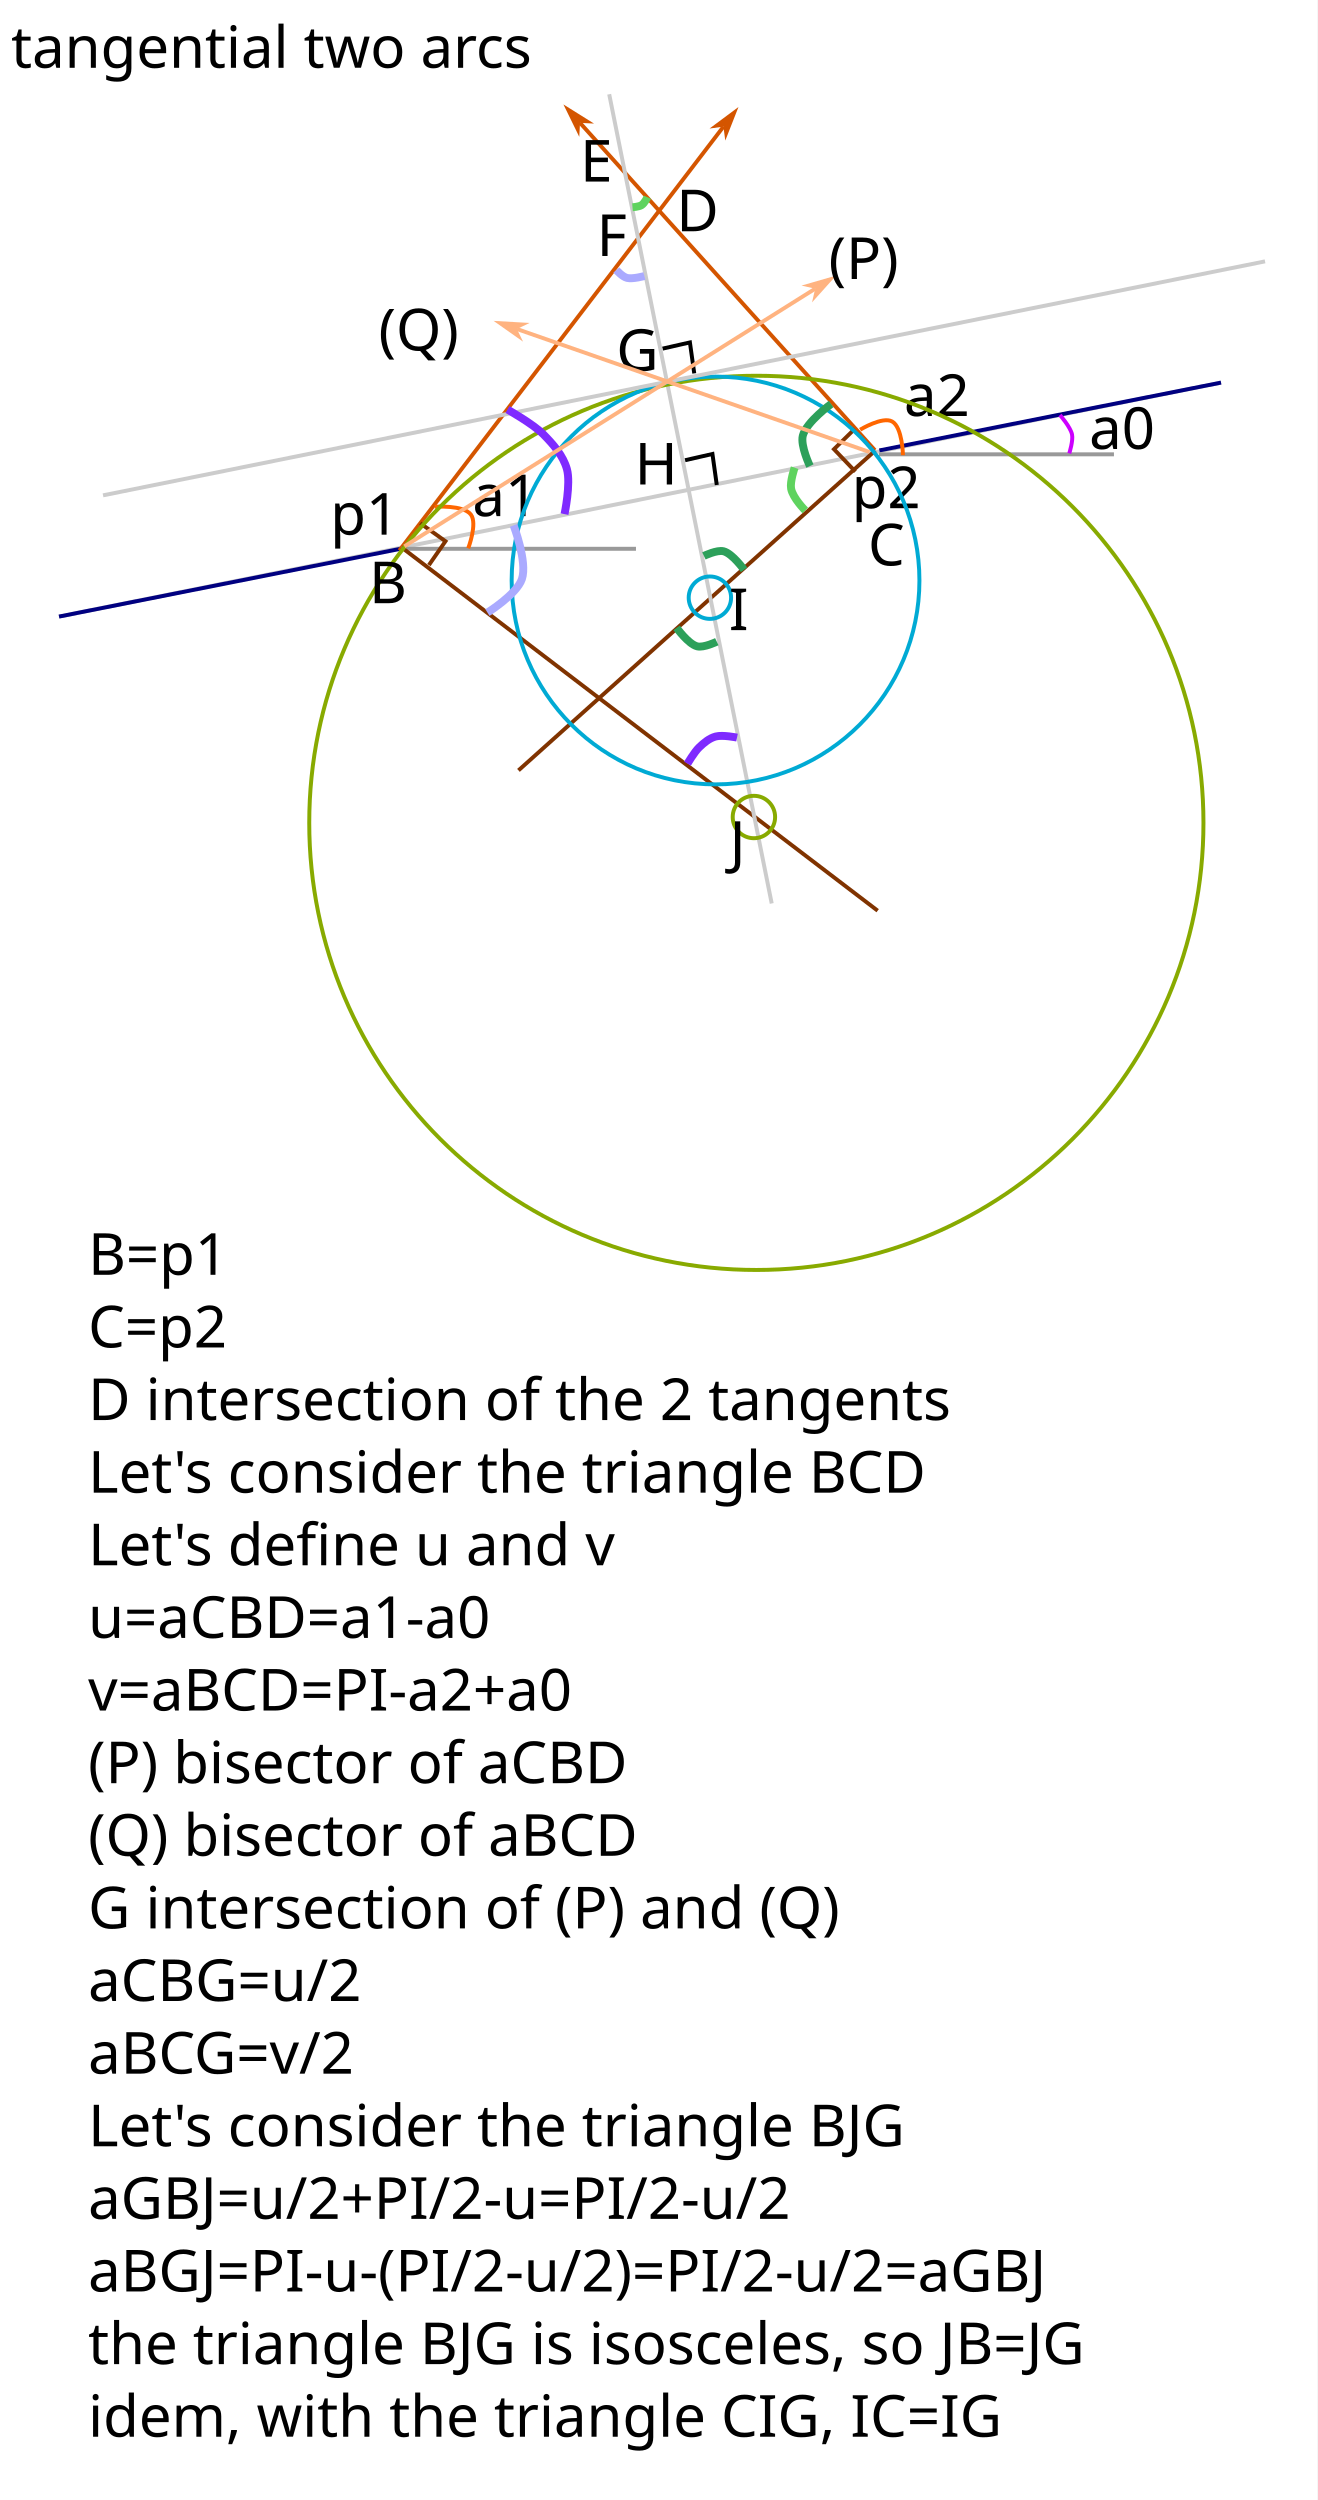
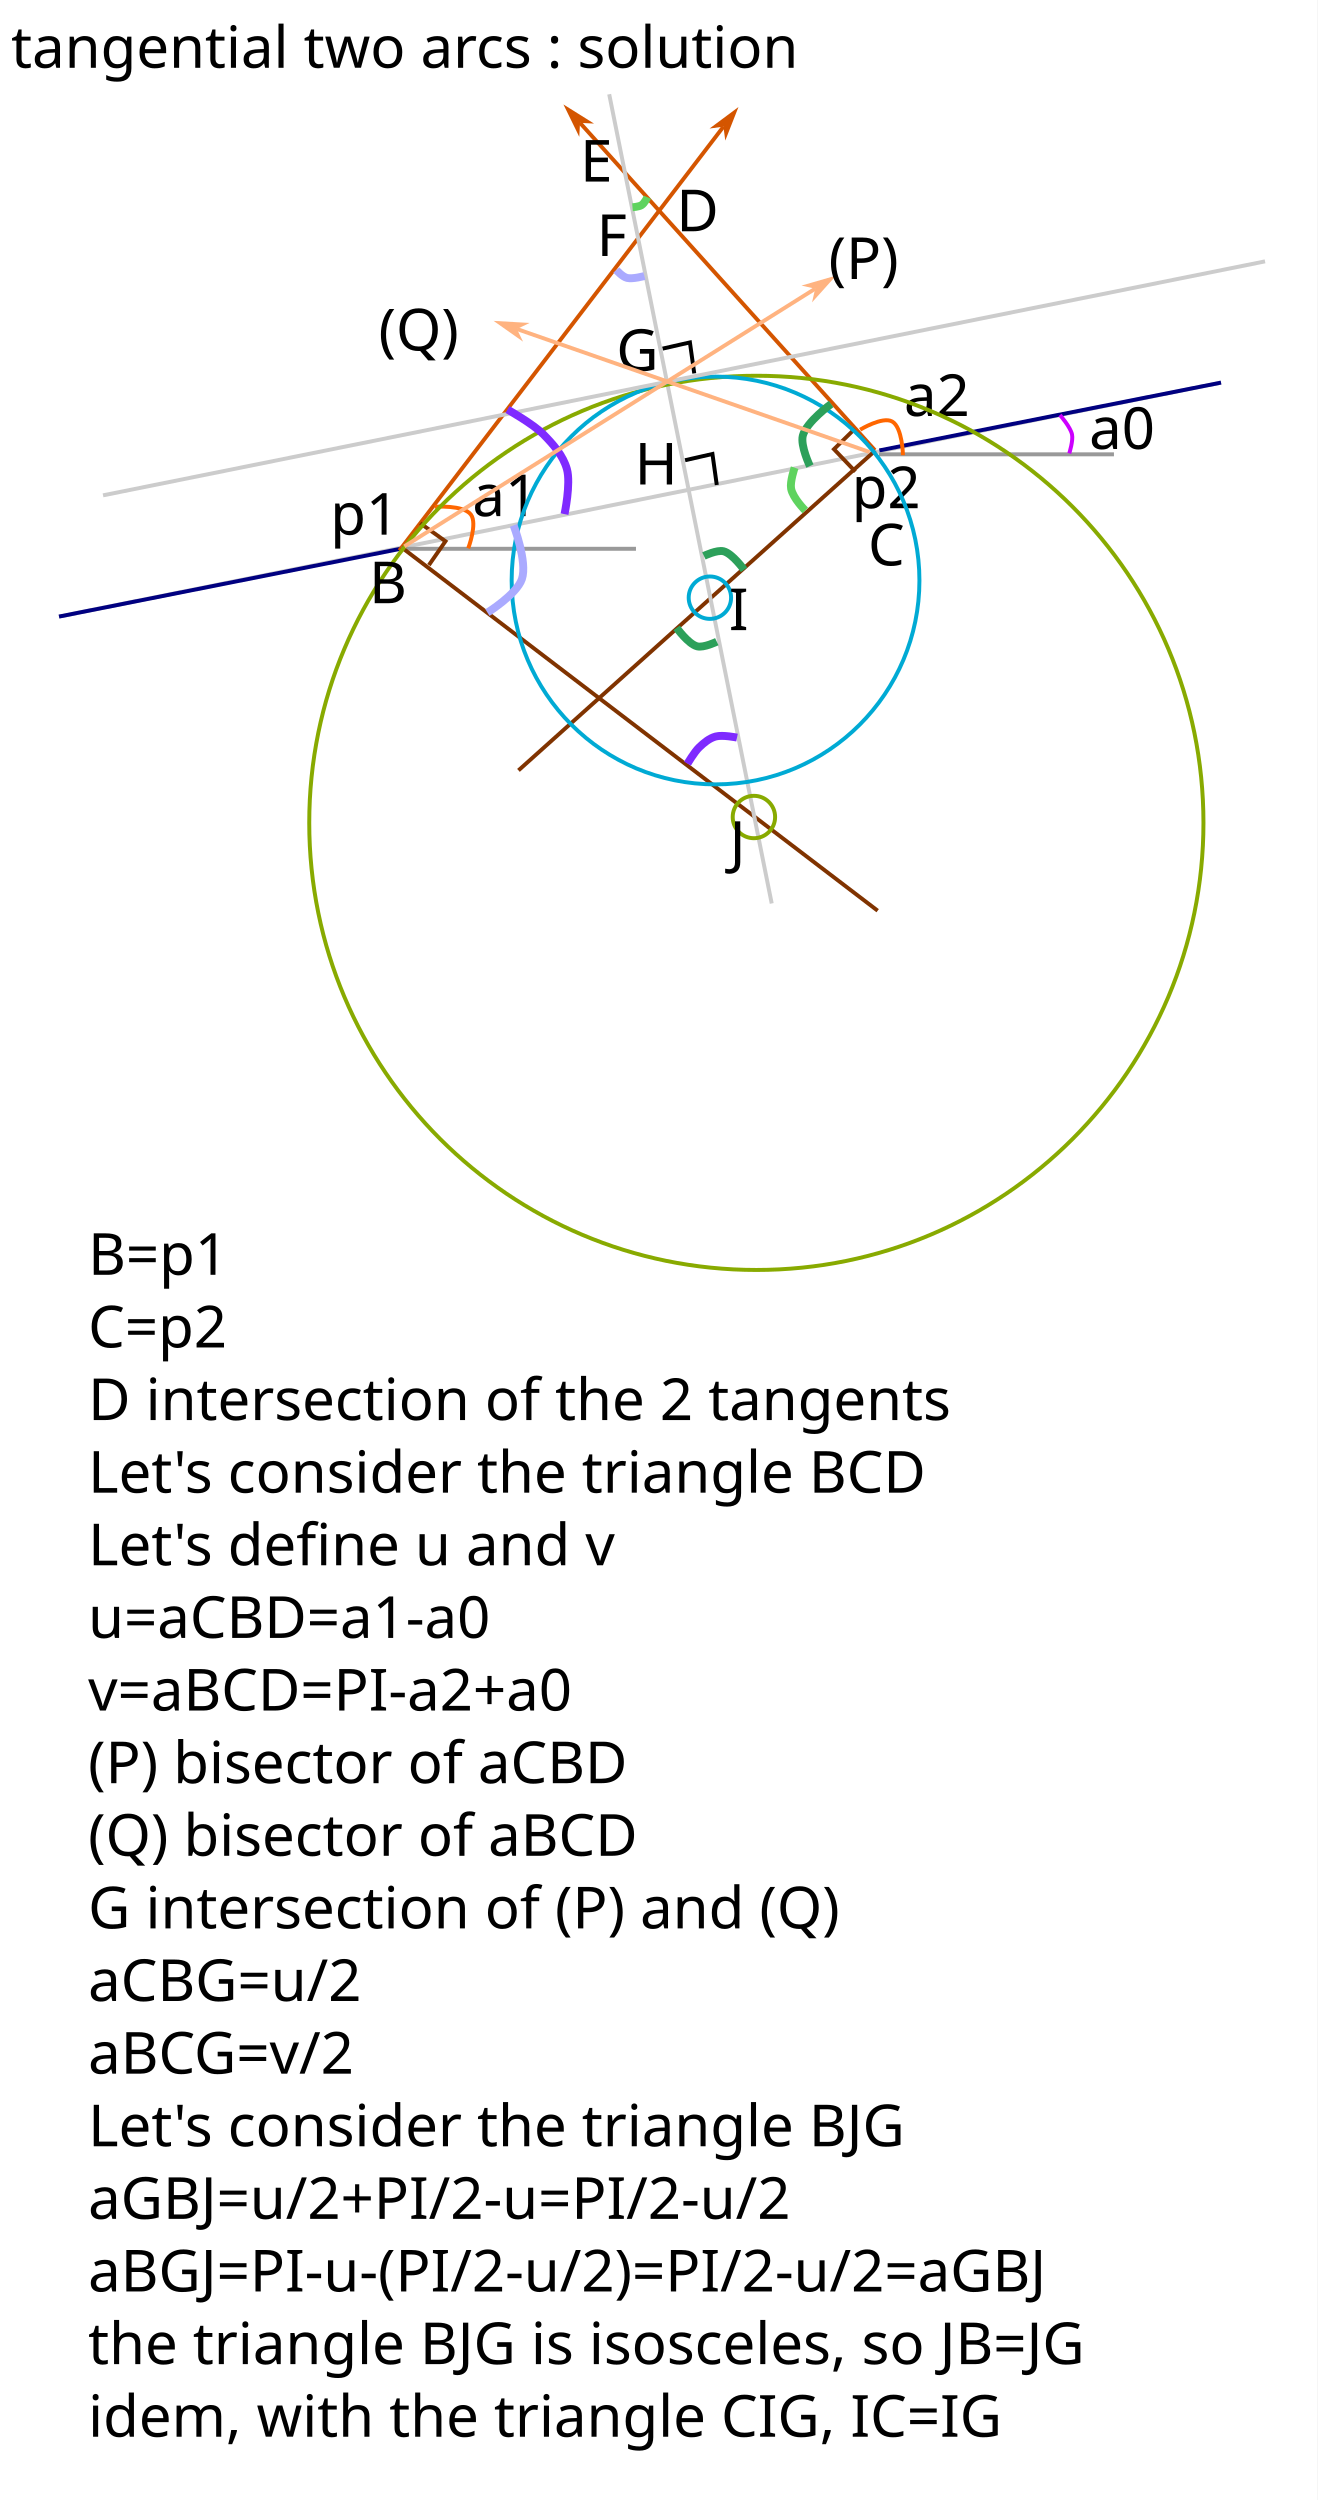
<svg xmlns="http://www.w3.org/2000/svg" width="332.578" height="631.14" viewBox="0 0 87.995 166.989">
  <defs>
    <path id="u" d="M32.214 7060.17h47.431v43.933H32.214z" />
    <path id="t" d="M24.473 7022.655H75.35v32.073H24.473z" />
    <path id="s" d="M320.226 7078.148h42.537v34.444h-42.537z" />
    <path id="p" d="M143.351 7257.272h304.324v352.593H143.351z" />
    <path id="o" d="M232.719 7297.227h57.104v35.177h-57.104z" />
    <path id="n" d="M187.797 7320.17h38.33v21.953h-38.33z" />
    <path id="m" d="M182.427 7262.024h59.86v30.115h-59.86z" />
    <path id="l" d="M338.679 7317.349h60.086v43.565h-60.086z" />
    <path id="k" d="M250.803 7323.421h70.071v42.662h-70.071z" />
    <path id="j" d="M161.472 7321.221h63.387v21.359h-63.387z" />
    <path id="i" d="M282.653 7265.857h93.989v49.996h-93.989z" />
    <path id="h" d="M174.255 7268.495h84.408v60.165h-84.408z" />
    <path id="g" d="M369.273 7099.241h39.346v22.231h-39.346z" />
    <path id="b" d="M216.306 6731.907h47.567v21.466h-47.567z" />
    <path id="c" d="M155.641 6737.967h38.968v33.484h-38.968z" />
    <path id="d" d="M321.581 6735.533h51.929v33.178h-51.929z" />
    <path id="e" d="M216.306 6731.907h47.567v21.466h-47.567z" />
    <path id="f" d="M134.381 6781.707h288.51v49.48h-288.51z" />
    <marker id="a" markerHeight="5" markerWidth="8.75" orient="auto-start-reverse" preserveAspectRatio="xMidYMid" refX="0" refY="0" style="overflow:visible" viewBox="0 0 8.75 5">
      <path d="m0 0 5-5-17.5 5L5 5Z" style="fill:context-stroke;fill-rule:evenodd;stroke:none" transform="scale(-.5)" />
    </marker>
    <marker id="q" markerHeight="5" markerWidth="8.75" orient="auto-start-reverse" preserveAspectRatio="xMidYMid" refX="0" refY="0" style="overflow:visible" viewBox="0 0 8.75 5">
      <path d="m0 0 5-5-17.5 5L5 5Z" style="fill:context-stroke;fill-rule:evenodd;stroke:none" transform="scale(-.5)" />
    </marker>
    <marker id="r" markerHeight="5" markerWidth="8.75" orient="auto-start-reverse" preserveAspectRatio="xMidYMid" refX="0" refY="0" style="overflow:visible" viewBox="0 0 8.75 5">
      <path d="m0 0 5-5-17.5 5L5 5Z" style="fill:context-stroke;fill-rule:evenodd;stroke:none" transform="scale(-.5)" />
    </marker>
  </defs>
  <g transform="translate(-32.022 -1826.315)">
    <path d="M32.155 1826.447h87.73v166.725h-87.73z" style="fill:#fff;stroke:#fff;stroke-width:.265" />
    <path d="m76.277 1849.602 1.828-.415.29 2.069" style="fill:none;stroke:#000;stroke-width:.265px;stroke-linecap:butt;stroke-linejoin:miter;stroke-opacity:1" />
    <path d="m35.964 1867.499 77.617-15.63" style="fill:none;stroke:#ccc;stroke-width:.265px;stroke-linecap:butt;stroke-linejoin:miter;stroke-opacity:1" />
    <path d="m35.964 1867.499 22.82-4.53M90.762 1856.4l22.82-4.53" style="fill:none;stroke:navy;stroke-width:.265px;stroke-linecap:butt;stroke-linejoin:miter;stroke-opacity:1" />
    <path d="m58.697 1863.083 21.647-28.307" style="fill:none;stroke:#d45500;stroke-width:.265px;stroke-linecap:butt;stroke-linejoin:miter;stroke-opacity:1;marker-end:url(#a)" />
    <path d="m90.461 1856.387-19.697-21.867" style="fill:none;stroke:#d45500;stroke-width:.265px;stroke-linecap:butt;stroke-linejoin:miter;stroke-opacity:1;marker-end:url(#a)" />
    <path d="M58.809 1862.971h15.694M90.736 1856.662h15.694" style="fill:none;stroke:#999;stroke-width:.265px;stroke-linecap:butt;stroke-linejoin:miter;stroke-opacity:1" />
    <path d="M61.057 1860.166s1.927-.14 2.419.522c.45.605-.18 2.254-.18 2.254" style="fill:none;stroke:#f60;stroke-width:.265px;stroke-linecap:butt;stroke-linejoin:miter;stroke-opacity:1" />
    <text xml:space="preserve" style="font-size:14.667px;line-height:1.25;font-family:sans-serif;white-space:pre;shape-inside:url(#b);display:inline" transform="matrix(.26458 0 0 .26458 6.343 76.231)">
      <tspan x="216.307" y="6744.883">a1</tspan>
    </text>
    <text xml:space="preserve" style="font-size:14.667px;line-height:1.25;font-family:sans-serif;white-space:pre;shape-inside:url(#c);display:inline" transform="matrix(.26458 0 0 .26458 12.9 75.862)">
      <tspan x="155.641" y="6750.943">p1</tspan>
    </text>
    <text xml:space="preserve" style="font-size:14.667px;line-height:1.25;font-family:sans-serif;white-space:pre;shape-inside:url(#d);display:inline" transform="matrix(.26458 0 0 .26458 3.826 74.738)">
      <tspan x="321.582" y="6748.51">p2</tspan>
    </text>
    <path d="M89.475 1855.017s1.491-.905 2.135-.55c.69.38.726 2.253.726 2.253" style="fill:none;stroke:#f60;stroke-width:.265px;stroke-linecap:butt;stroke-linejoin:miter;stroke-opacity:1" />
    <text xml:space="preserve" style="font-size:14.667px;line-height:1.25;font-family:sans-serif;white-space:pre;shape-inside:url(#e);display:inline" transform="matrix(.26458 0 0 .26458 35.171 69.541)">
      <tspan x="216.307" y="6744.883">a2</tspan>
    </text>
    <path d="m90.646 1887.146-31.799-24.267" style="fill:none;stroke:#803300;stroke-width:.265px;stroke-linecap:butt;stroke-linejoin:miter;stroke-opacity:1" />
    <path d="m90.485 1856.41-23.832 21.363M60.091 1861.263l1.686 1.205-1.107 1.593M89.158 1857.818l-1.43-1.499 1.386-1.358" style="fill:none;stroke:#803300;stroke-width:.265px;stroke-linecap:butt;stroke-linejoin:miter;stroke-opacity:1" />
    <text xml:space="preserve" style="font-size:14.667px;line-height:1.25;font-family:sans-serif;white-space:pre;shape-inside:url(#f);display:inline" transform="matrix(.26458 0 0 .26458 -2.791 33.104)">
-       <tspan x="134.381" y="6794.684">tangential two arcs</tspan>
+       <tspan x="134.381" y="6794.684">tangential two arcs : solution</tspan>
    </text>
    <path d="m72.714 1832.61 10.855 54.052" style="fill:none;stroke:#ccc;stroke-width:.265px;stroke-linecap:butt;stroke-linejoin:miter;stroke-opacity:1" />
    <path d="m77.782 1857.055 1.828-.416.29 2.07" style="fill:none;stroke:#000;stroke-width:.265px;stroke-linecap:butt;stroke-linejoin:miter;stroke-opacity:1" />
    <circle cx="82.543" cy="1881.278" r="29.865" style="fill:none;stroke:#8a0;stroke-width:.265" />
    <circle cx="79.817" cy="1865.089" r="13.619" style="fill:none;stroke:#00aad4;stroke-width:.265" />
    <circle cx="82.38" cy="1880.888" r="1.416" style="fill:none;stroke:#8a0;stroke-width:.265" />
    <path d="m38.904 1859.401 77.618-15.629" style="fill:none;stroke:#ccc;stroke-width:.265px;stroke-linecap:butt;stroke-linejoin:miter;stroke-opacity:1" />
    <circle cx="79.44" cy="1866.237" r="1.416" style="fill:none;stroke:#00aad4;stroke-width:.265" />
    <path d="M102.822 1854.035s.703.8.807 1.3c.087.416-.184 1.264-.184 1.264" style="fill:none;stroke:#c0f;stroke-width:.265px;stroke-linecap:butt;stroke-linejoin:miter;stroke-opacity:1" />
    <text xml:space="preserve" style="font-size:14.667px;line-height:1.25;font-family:sans-serif;white-space:pre;shape-inside:url(#g);display:inline" transform="matrix(.26458 0 0 .26458 7.07 -25.447)">
      <tspan x="369.273" y="7112.217">a0</tspan>
    </text>
    <text xml:space="preserve" style="font-size:14.667px;line-height:1.25;font-family:sans-serif;white-space:pre;shape-inside:url(#h);display:inline" transform="matrix(.26458 0 0 .26458 10.57 -59.928)">
      <tspan x="174.256" y="7281.473">B</tspan>
    </text>
    <text xml:space="preserve" style="font-size:14.667px;line-height:1.25;font-family:sans-serif;white-space:pre;shape-inside:url(#i);display:inline" transform="matrix(.26458 0 0 .26458 15.216 -61.75)">
      <tspan x="282.652" y="7278.834">C</tspan>
    </text>
    <text xml:space="preserve" style="font-size:14.667px;line-height:1.25;font-family:sans-serif;white-space:pre;shape-inside:url(#j);display:inline" transform="matrix(.26458 0 0 .26458 34.477 -98.721)">
      <tspan x="161.473" y="7334.197">D</tspan>
    </text>
    <text xml:space="preserve" style="font-size:14.667px;line-height:1.25;font-family:sans-serif;white-space:pre;shape-inside:url(#k);display:inline" transform="matrix(.26458 0 0 .26458 4.414 -102.622)">
      <tspan x="250.803" y="7336.399">E</tspan>
    </text>
    <text xml:space="preserve" style="font-size:14.667px;line-height:1.25;font-family:sans-serif;white-space:pre;shape-inside:url(#l);display:inline" transform="matrix(.26458 0 0 .26458 -17.732 -96.044)">
      <tspan x="338.68" y="7330.324">F</tspan>
    </text>
    <text xml:space="preserve" style="font-size:14.667px;line-height:1.25;font-family:sans-serif;white-space:pre;shape-inside:url(#m);display:inline" transform="matrix(.26458 0 0 .26458 24.922 -73.728)">
      <tspan x="182.426" y="7275">G</tspan>
    </text>
    <text xml:space="preserve" style="font-size:14.667px;line-height:1.25;font-family:sans-serif;white-space:pre;shape-inside:url(#n);display:inline" transform="matrix(.26458 0 0 .26458 24.726 -81.528)">
      <tspan x="187.797" y="7333.146">H</tspan>
    </text>
    <text xml:space="preserve" style="font-size:14.667px;line-height:1.25;font-family:sans-serif;white-space:pre;shape-inside:url(#o);display:inline" transform="matrix(.26458 0 0 .26458 19.131 -65.73)">
      <tspan x="232.719" y="7310.203">I</tspan>
    </text>
    <text xml:space="preserve" style="font-size:14.667px;line-height:1.25;font-family:sans-serif;white-space:pre;shape-inside:url(#p);display:inline" transform="matrix(.26458 0 0 .26458 -.02 -12.095)">
      <tspan x="143.352" y="7270.248">B=p1
</tspan>
      <tspan x="143.352" y="7288.582">C=p2
</tspan>
      <tspan x="143.352" y="7306.915">D intersection of the 2 tangents
</tspan>
      <tspan x="143.352" y="7325.249">Let's consider the triangle BCD
</tspan>
      <tspan x="143.352" y="7343.582">Let's define u and v
</tspan>
      <tspan x="143.352" y="7361.916">u=aCBD=a1-a0
</tspan>
      <tspan x="143.352" y="7380.249">v=aBCD=PI-a2+a0
</tspan>
      <tspan x="143.352" y="7398.583">(P) bisector of aCBD
</tspan>
      <tspan x="143.352" y="7416.916">(Q) bisector of aBCD
</tspan>
      <tspan x="143.352" y="7435.249">G intersection of (P) and (Q)
</tspan>
      <tspan x="143.352" y="7453.583">aCBG=u/2
</tspan>
      <tspan x="143.352" y="7471.917">aBCG=v/2
</tspan>
      <tspan x="143.352" y="7490.25">Let's consider the triangle BJG
</tspan>
      <tspan x="143.352" y="7508.583">aGBJ=u/2+PI/2-u=PI/2-u/2
</tspan>
      <tspan x="143.352" y="7526.917">aBGJ=PI-u-(PI/2-u/2)=PI/2-u/2=aGBJ
</tspan>
      <tspan x="143.352" y="7545.251">the triangle BJG is isosceles, so JB=JG
</tspan>
      <tspan x="143.352" y="7563.584">idem, with the triangle CIG, IC=IG
</tspan>
    </text>
    <path d="M69.73 1860.656s.43-2.036.161-3.002c-.252-.909-.924-1.671-1.587-2.34-.681-.686-2.387-1.645-2.387-1.645" style="fill:none;stroke:#7f2aff;stroke-width:.529;stroke-linecap:butt;stroke-linejoin:miter;stroke-opacity:1" />
    <path d="M66.327 1861.406s.94 2.44.556 3.587c-.34 1.015-2.302 2.238-2.302 2.238" style="fill:none;stroke:#aaf;stroke-width:.529;stroke-linecap:butt;stroke-linejoin:miter;stroke-opacity:1" />
    <path d="M81.252 1875.583s-.963-.197-1.42-.074c-.43.115-.791.422-1.108.725-.325.311-.779 1.09-.779 1.09" style="fill:none;stroke:#7f2aff;stroke-width:.529;stroke-linecap:butt;stroke-linejoin:miter;stroke-opacity:1" />
    <path d="M75.065 1844.753s-.784.216-1.153.127c-.327-.078-.72-.53-.72-.53" style="fill:none;stroke:#aaf;stroke-width:.529;stroke-linecap:butt;stroke-linejoin:miter;stroke-opacity:1" />
    <path d="M87.536 1853.3s-1.656 1.2-1.89 2.117c-.171.673.475 2.029.475 2.029" style="fill:none;stroke:#2ca05a;stroke-width:.529;stroke-linecap:butt;stroke-linejoin:miter;stroke-opacity:1" />
    <path d="M85.809 1860.412s-.829-.827-.945-1.459c-.086-.464.237-1.4.237-1.4" style="fill:none;stroke:#5fd35f;stroke-width:.529;stroke-linecap:butt;stroke-linejoin:miter;stroke-opacity:1" />
    <path d="M81.724 1864.376s-.777-1.086-1.37-1.239c-.436-.112-1.314.311-1.314.311" style="fill:none;stroke:#2ca05a;stroke-width:.529;stroke-linecap:butt;stroke-linejoin:miter;stroke-opacity:1" />
    <path d="M75.264 1839.485s-.176.404-.403.54c-.166.1-.591.135-.591.135" style="fill:none;stroke:#5fd35f;stroke-width:.529;stroke-linecap:butt;stroke-linejoin:miter;stroke-opacity:1" />
    <path d="M77.218 1868.249s.777 1.085 1.37 1.238c.436.113 1.314-.31 1.314-.31" style="fill:none;stroke:#2ca05a;stroke-width:.529;stroke-linecap:butt;stroke-linejoin:miter;stroke-opacity:1" />
    <path d="m59.032 1862.809 27.44-17.21" style="fill:none;stroke:#ffb380;stroke-width:.265px;stroke-linecap:butt;stroke-linejoin:miter;stroke-opacity:1;marker-end:url(#q)" />
    <path d="m90.104 1856.51-23.552-8.217" style="fill:none;stroke:#ffb380;stroke-width:.265px;stroke-linecap:butt;stroke-linejoin:miter;stroke-opacity:1;marker-end:url(#r)" />
    <text xml:space="preserve" style="font-size:14.667px;line-height:1.25;font-family:sans-serif;white-space:pre;shape-inside:url(#s)" transform="matrix(.26458 0 0 .26458 -3.964 7.774)">
      <tspan x="320.227" y="7091.125">J</tspan>
    </text>
    <text xml:space="preserve" style="font-size:14.667px;line-height:1.25;font-family:sans-serif;white-space:pre;shape-inside:url(#t)" transform="matrix(.26458 0 0 .26458 80.895 -16.536)">
      <tspan x="24.473" y="7035.631">(P)</tspan>
    </text>
    <text xml:space="preserve" style="font-size:14.667px;line-height:1.25;font-family:sans-serif;white-space:pre;shape-inside:url(#u)" transform="matrix(.26458 0 0 .26458 48.784 -21.689)">
      <tspan x="32.215" y="7073.146">(Q)</tspan>
    </text>
  </g>
</svg>
